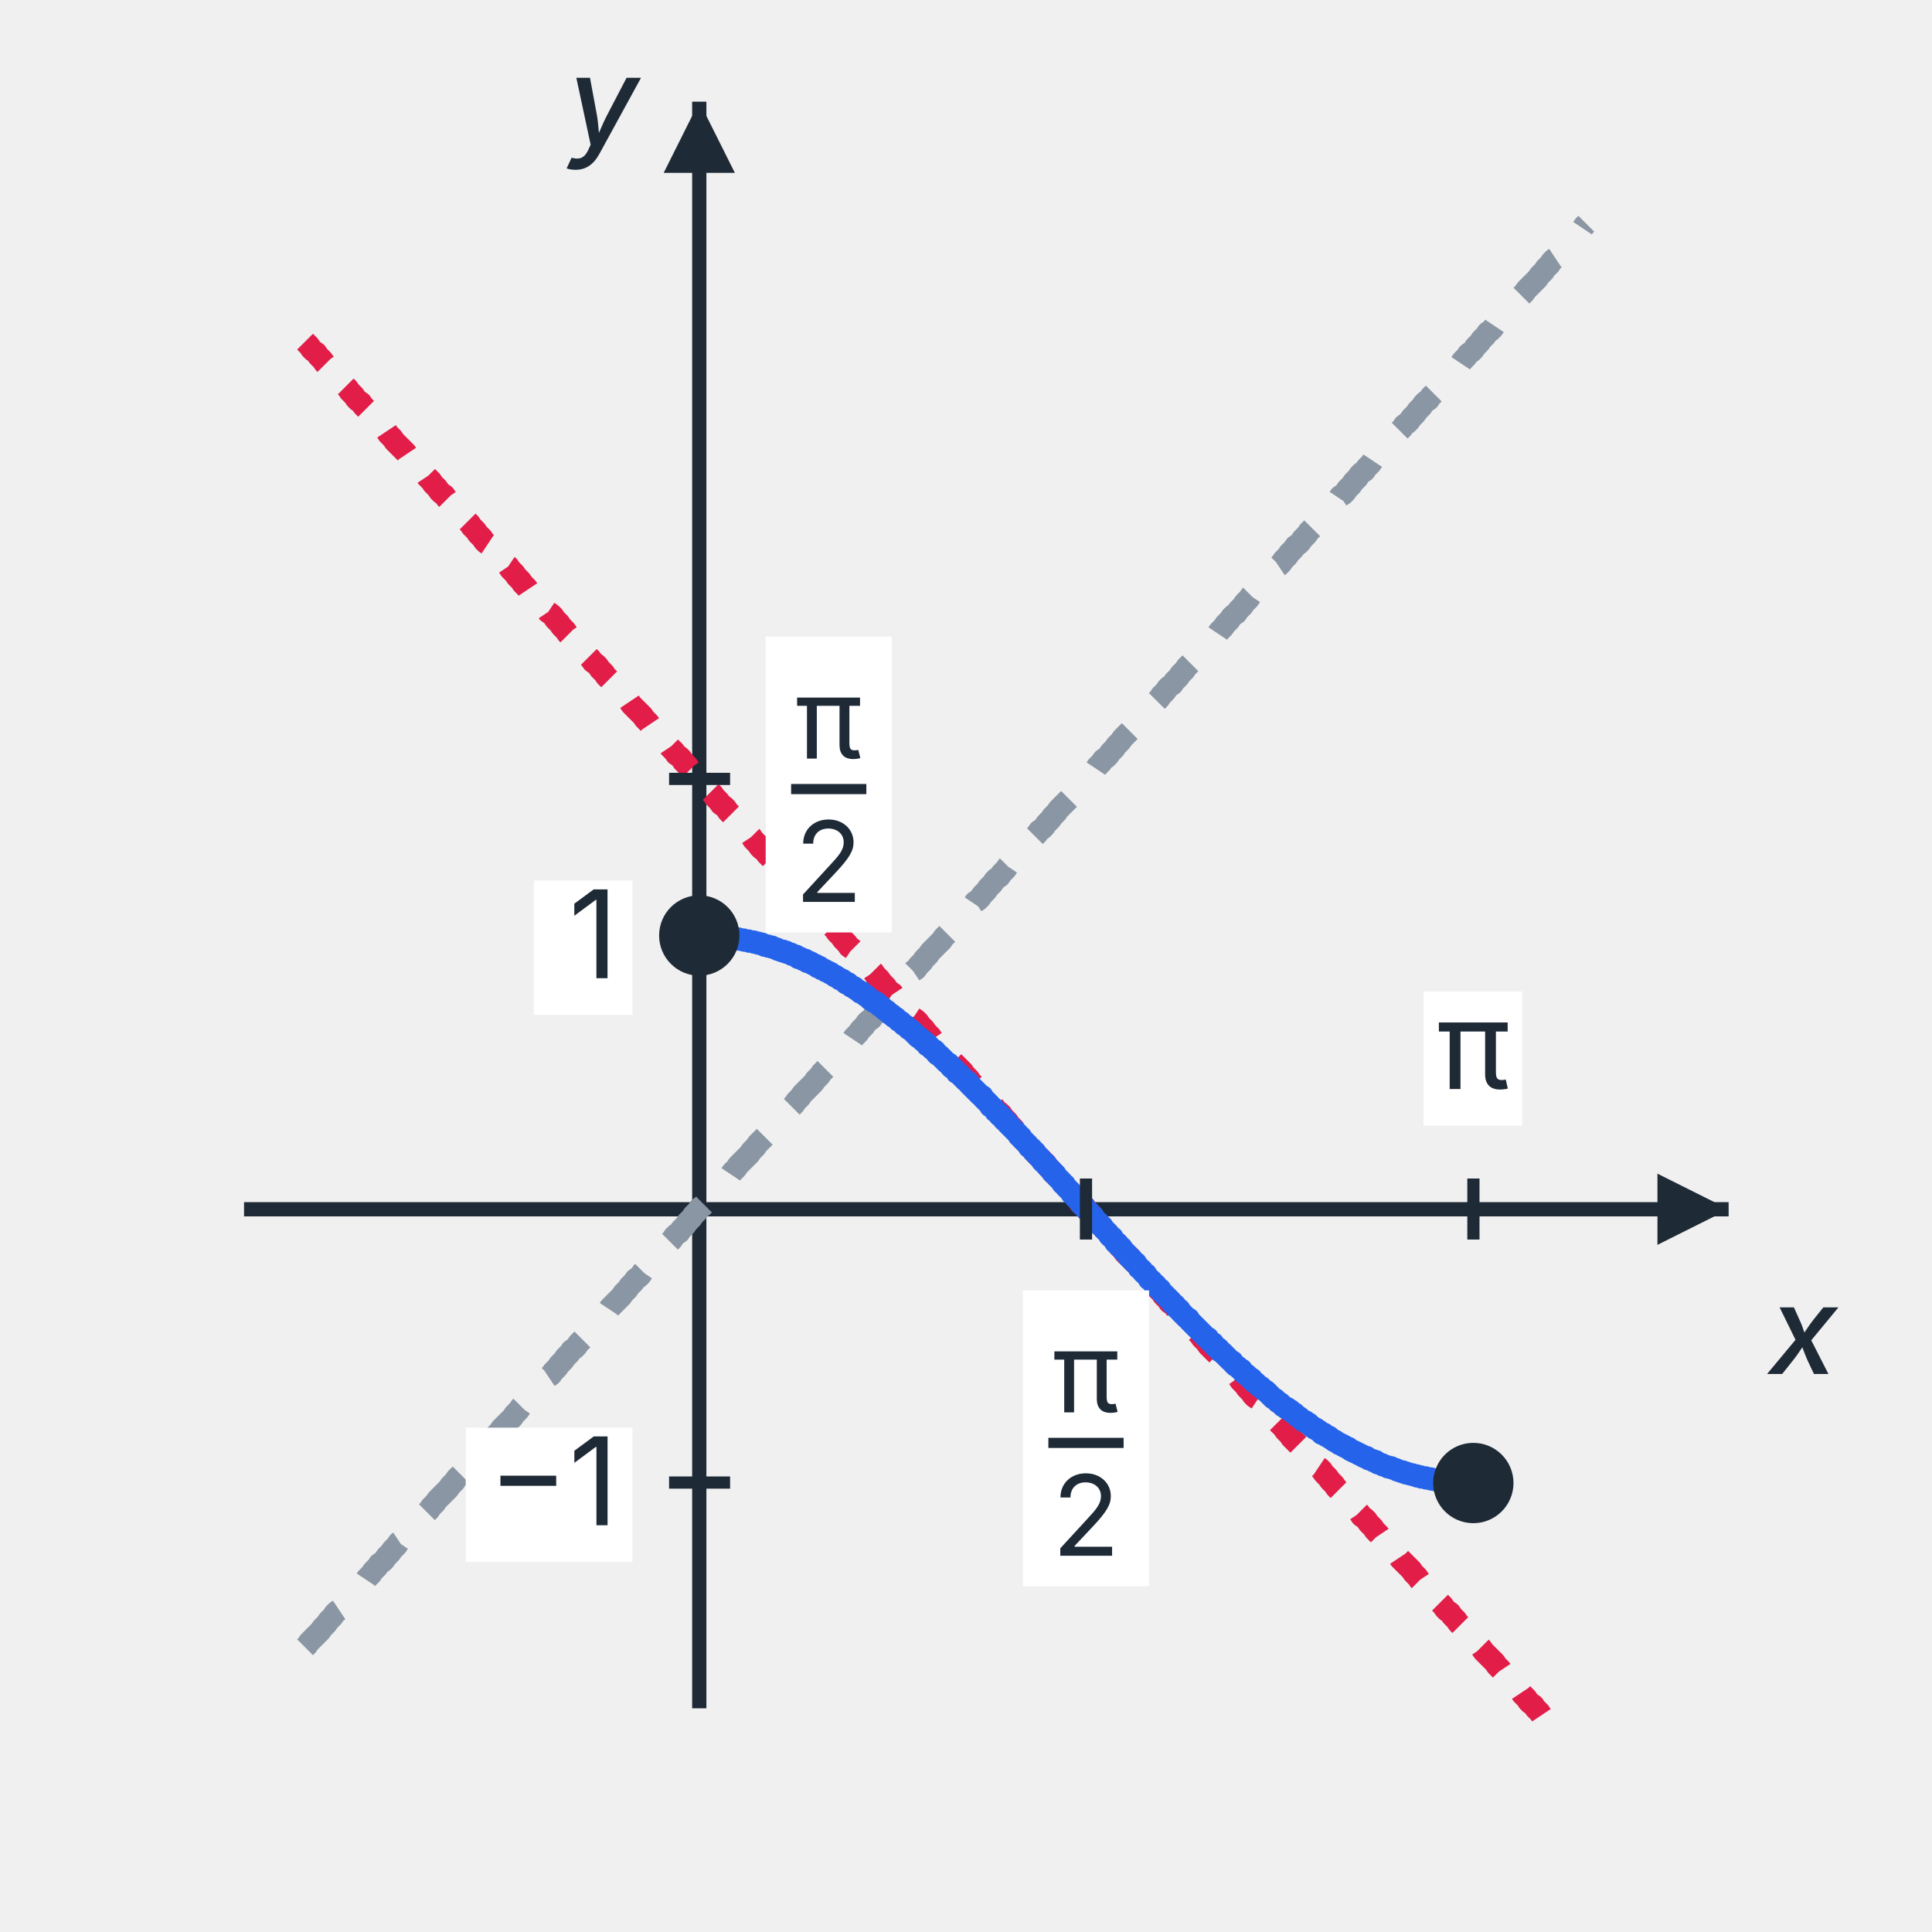
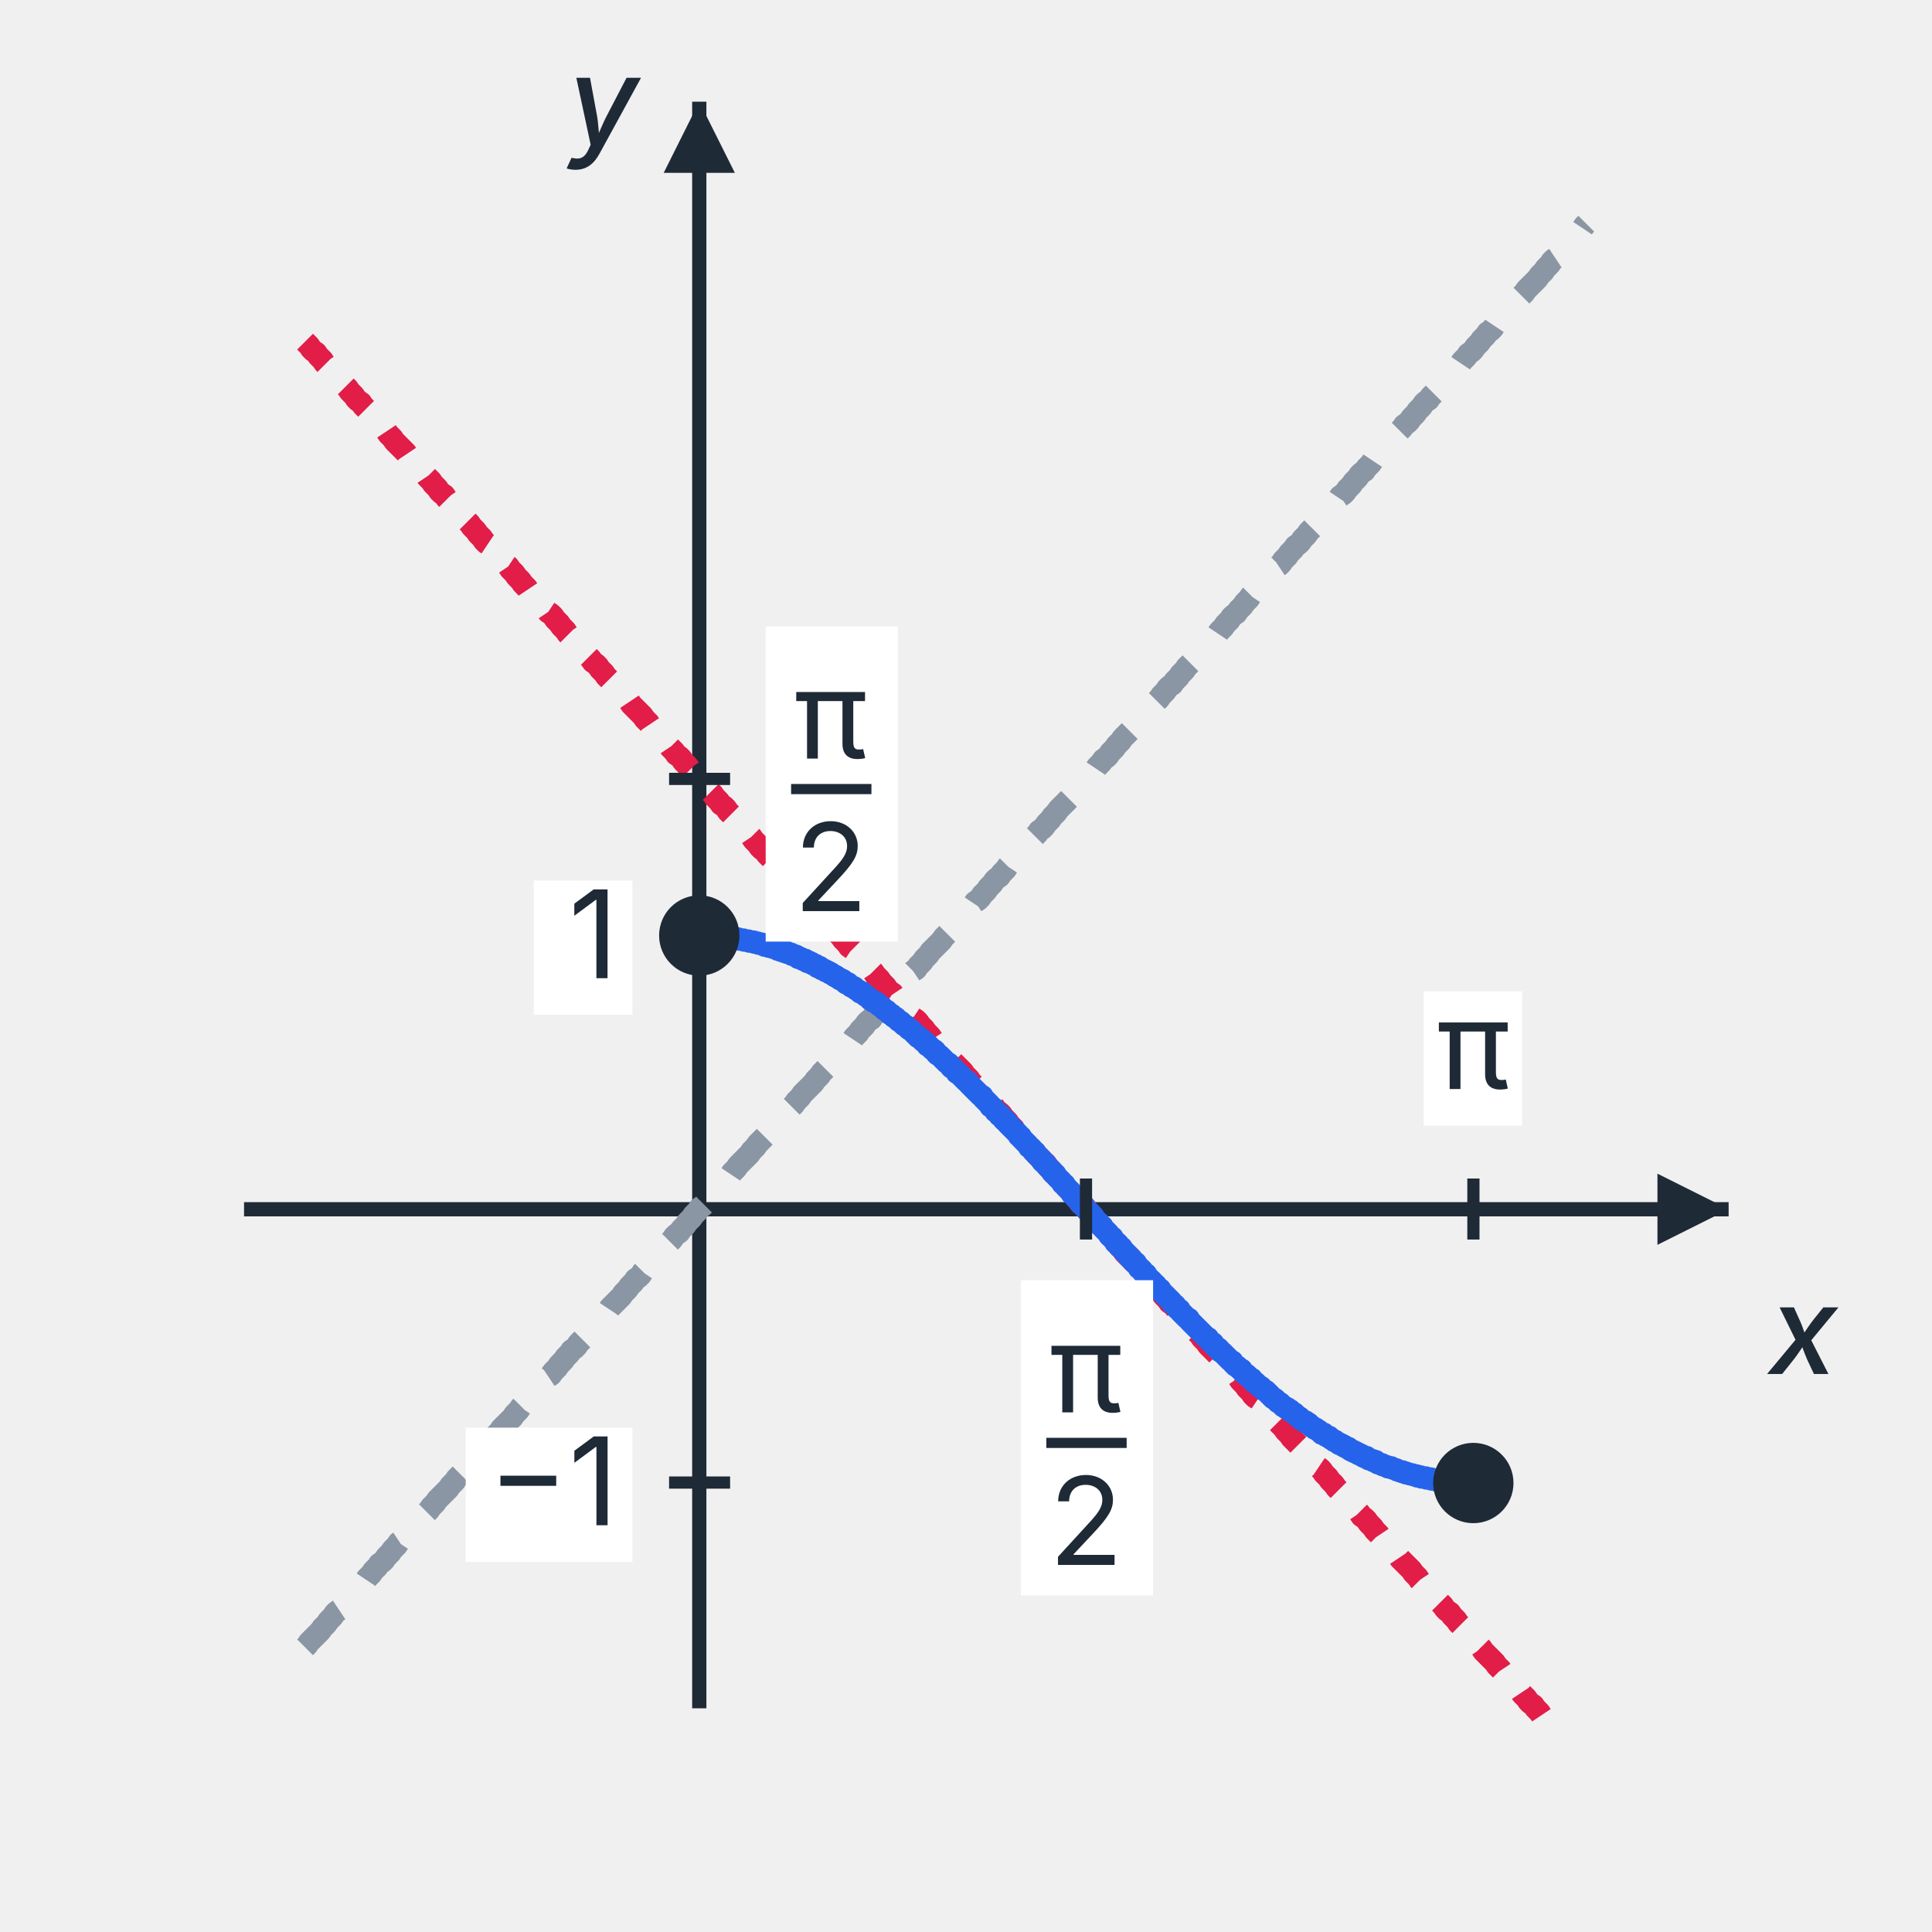
<svg xmlns="http://www.w3.org/2000/svg" viewBox="0 0 190 190" width="190" height="190" font-family="Inter, Arial, sans-serif">
  <line x1="24.0" y1="118.923" x2="170.0" y2="118.923" stroke="#1f2a37" stroke-width="1.4" />
  <path d="M170.0,118.923 l-7,-3.5 v7 z" fill="#1f2a37" />
  <line x1="68.769" y1="168.0" x2="68.769" y2="10.0" stroke="#1f2a37" stroke-width="1.4" />
  <path d="M68.769,10.0 l-3.5,7 h7 z" fill="#1f2a37" />
  <text x="174.0" y="135.123" text-anchor="start" font-size="12" fill="#1f2a37" font-weight="500" font-style="italic">x</text>
  <text x="62.769" y="14.2" text-anchor="end" font-size="12" fill="#1f2a37" font-weight="500" font-style="italic">y</text>
  <polyline points="30.0,162.0 30.2,161.8 30.4,161.5 30.6,161.3 30.8,161.1 31.1,160.8 31.3,160.6 31.5,160.4 31.7,160.1 31.9,159.9 32.1,159.7 32.3,159.4 32.5,159.2 32.7,159.0 32.9,158.7 33.1,158.5 33.4,158.3 33.6,158.0 33.8,157.8 34.0,157.6 34.2,157.3 34.4,157.1 34.6,156.9 34.8,156.6 35.0,156.4 35.2,156.2 35.5,155.9 35.7,155.7 35.9,155.5 36.1,155.2 36.3,155.0 36.5,154.8 36.7,154.5 36.9,154.3 37.1,154.1 37.3,153.8 37.6,153.6 37.8,153.4 38.0,153.1 38.2,152.9 38.4,152.7 38.6,152.4 38.8,152.2 39.0,152.0 39.2,151.7 39.5,151.5 39.7,151.3 39.9,151.0 40.1,150.8 40.3,150.6 40.5,150.3 40.7,150.1 40.9,149.9 41.1,149.6 41.3,149.4 41.5,149.2 41.8,148.9 42.0,148.7 42.2,148.5 42.4,148.2 42.6,148.0 42.8,147.8 43.0,147.5 43.2,147.3 43.4,147.1 43.7,146.8 43.9,146.6 44.1,146.4 44.3,146.1 44.5,145.9 44.7,145.7 44.9,145.4 45.1,145.2 45.3,145.0 45.5,144.7 45.8,144.5 46.0,144.3 46.2,144.0 46.4,143.8 46.6,143.6 46.8,143.3 47.0,143.1 47.2,142.9 47.4,142.6 47.6,142.4 47.8,142.2 48.1,141.9 48.3,141.7 48.5,141.5 48.7,141.2 48.9,141.0 49.1,140.8 49.3,140.5 49.5,140.3 49.7,140.1 50.0,139.8 50.2,139.6 50.4,139.4 50.6,139.1 50.8,138.9 51.0,138.7 51.2,138.4 51.4,138.2 51.6,138.0 51.8,137.7 52.0,137.5 52.3,137.3 52.5,137.0 52.7,136.8 52.9,136.6 53.1,136.3 53.3,136.1 53.5,135.9 53.7,135.6 53.9,135.4 54.2,135.2 54.4,134.9 54.6,134.7 54.8,134.5 55.0,134.2 55.2,134.0 55.4,133.8 55.6,133.5 55.8,133.3 56.0,133.1 56.2,132.8 56.5,132.6 56.7,132.4 56.9,132.1 57.1,131.9 57.3,131.7 57.5,131.4 57.7,131.2 57.9,131.0 58.1,130.7 58.3,130.5 58.6,130.3 58.8,130.0 59.0,129.8 59.2,129.6 59.4,129.3 59.6,129.1 59.8,128.9 60.0,128.6 60.2,128.4 60.4,128.2 60.7,127.9 60.9,127.7 61.1,127.5 61.3,127.2 61.5,127.0 61.7,126.8 61.9,126.5 62.1,126.3 62.3,126.1 62.5,125.8 62.8,125.6 63.0,125.4 63.2,125.1 63.4,124.9 63.6,124.7 63.8,124.4 64.0,124.2 64.2,124.0 64.4,123.7 64.7,123.5 64.9,123.3 65.1,123.0 65.3,122.8 65.5,122.6 65.7,122.3 65.9,122.1 66.1,121.9 66.3,121.6 66.5,121.4 66.8,121.2 67.0,120.9 67.2,120.7 67.4,120.5 67.6,120.2 67.8,120.0 68.0,119.8 68.2,119.5 68.4,119.3 68.6,119.1 68.8,118.8 69.1,118.6 69.3,118.4 69.5,118.1 69.7,117.9 69.9,117.7 70.1,117.4 70.3,117.2 70.5,117.0 70.7,116.7 70.9,116.5 71.2,116.3 71.4,116.0 71.6,115.8 71.8,115.6 72.0,115.3 72.2,115.1 72.4,114.9 72.6,114.6 72.8,114.4 73.0,114.2 73.3,113.9 73.5,113.7 73.7,113.5 73.9,113.2 74.1,113.0 74.3,112.8 74.5,112.5 74.7,112.3 74.9,112.1 75.2,111.8 75.4,111.6 75.6,111.4 75.8,111.1 76.0,110.9 76.2,110.7 76.4,110.4 76.6,110.2 76.8,110.0 77.0,109.7 77.2,109.5 77.5,109.3 77.7,109.0 77.9,108.8 78.1,108.6 78.3,108.3 78.5,108.1 78.7,107.9 78.9,107.6 79.1,107.4 79.3,107.2 79.6,106.9 79.8,106.7 80.0,106.5 80.2,106.2 80.4,106.0 80.6,105.8 80.8,105.5 81.0,105.3 81.2,105.1 81.5,104.8 81.7,104.6 81.9,104.4 82.1,104.1 82.3,103.9 82.5,103.7 82.7,103.4 82.9,103.2 83.1,103.0 83.3,102.7 83.5,102.5 83.8,102.3 84.0,102.0 84.2,101.8 84.4,101.6 84.6,101.3 84.8,101.1 85.0,100.9 85.2,100.6 85.4,100.4 85.7,100.2 85.9,99.9 86.1,99.7 86.3,99.5 86.5,99.2 86.7,99.0 86.9,98.8 87.1,98.5 87.3,98.3 87.5,98.1 87.8,97.8 88.0,97.6 88.2,97.4 88.4,97.1 88.6,96.9 88.8,96.7 89.0,96.4 89.2,96.2 89.4,96.0 89.6,95.7 89.8,95.5 90.1,95.3 90.3,95.0 90.5,94.8 90.7,94.6 90.9,94.3 91.1,94.1 91.3,93.9 91.5,93.6 91.7,93.4 91.9,93.2 92.2,92.9 92.4,92.7 92.6,92.5 92.8,92.2 93.0,92.0 93.2,91.8 93.4,91.5 93.6,91.3 93.8,91.1 94.0,90.8 94.3,90.6 94.5,90.4 94.7,90.1 94.9,89.9 95.1,89.7 95.3,89.4 95.5,89.2 95.7,89.0 95.9,88.7 96.2,88.5 96.4,88.3 96.6,88.0 96.8,87.8 97.0,87.6 97.2,87.3 97.4,87.1 97.6,86.9 97.8,86.6 98.0,86.4 98.3,86.2 98.5,85.9 98.7,85.7 98.9,85.5 99.1,85.2 99.3,85.0 99.5,84.8 99.7,84.5 99.9,84.3 100.1,84.1 100.4,83.8 100.6,83.6 100.8,83.4 101.0,83.1 101.2,82.9 101.4,82.7 101.6,82.4 101.8,82.2 102.0,82.0 102.2,81.7 102.5,81.5 102.7,81.3 102.9,81.0 103.1,80.8 103.3,80.6 103.5,80.3 103.7,80.1 103.9,79.9 104.1,79.6 104.3,79.4 104.5,79.2 104.8,78.9 105.0,78.7 105.2,78.5 105.4,78.2 105.6,78.0 105.8,77.8 106.0,77.5 106.2,77.3 106.4,77.1 106.7,76.8 106.9,76.6 107.1,76.4 107.3,76.1 107.5,75.9 107.7,75.7 107.9,75.4 108.1,75.2 108.3,75.0 108.5,74.7 108.8,74.5 109.0,74.3 109.2,74.0 109.4,73.8 109.6,73.6 109.8,73.3 110.0,73.1 110.2,72.9 110.4,72.6 110.6,72.4 110.8,72.2 111.1,71.9 111.3,71.7 111.5,71.5 111.7,71.2 111.9,71.0 112.1,70.8 112.3,70.5 112.5,70.3 112.7,70.1 113.0,69.8 113.2,69.6 113.4,69.4 113.6,69.1 113.8,68.9 114.0,68.7 114.2,68.4 114.4,68.2 114.6,68.0 114.8,67.7 115.0,67.5 115.3,67.3 115.5,67.0 115.7,66.8 115.9,66.6 116.1,66.3 116.3,66.1 116.5,65.9 116.7,65.6 116.9,65.4 117.1,65.2 117.4,64.9 117.6,64.7 117.8,64.5 118.0,64.2 118.2,64.0 118.4,63.8 118.6,63.5 118.8,63.3 119.0,63.1 119.2,62.8 119.5,62.6 119.7,62.4 119.9,62.1 120.1,61.9 120.3,61.7 120.5,61.4 120.7,61.2 120.9,61.0 121.1,60.7 121.3,60.5 121.6,60.3 121.8,60.0 122.0,59.8 122.2,59.6 122.4,59.3 122.6,59.1 122.8,58.9 123.0,58.6 123.2,58.4 123.4,58.2 123.7,57.9 123.9,57.7 124.1,57.5 124.3,57.2 124.5,57.0 124.7,56.8 124.9,56.5 125.1,56.3 125.3,56.1 125.5,55.8 125.8,55.6 126.0,55.4 126.2,55.1 126.4,54.9 126.6,54.7 126.8,54.4 127.0,54.2 127.2,54.0 127.4,53.7 127.7,53.5 127.9,53.3 128.1,53.0 128.3,52.8 128.5,52.6 128.7,52.3 128.9,52.1 129.1,51.9 129.3,51.6 129.5,51.4 129.8,51.2 130.0,50.9 130.2,50.7 130.4,50.5 130.6,50.2 130.8,50.0 131.0,49.8 131.2,49.5 131.4,49.3 131.6,49.1 131.8,48.8 132.1,48.6 132.3,48.4 132.5,48.1 132.7,47.9 132.9,47.7 133.1,47.4 133.3,47.2 133.5,47.0 133.7,46.7 133.9,46.5 134.2,46.3 134.4,46.0 134.6,45.8 134.8,45.6 135.0,45.3 135.2,45.1 135.4,44.9 135.6,44.6 135.8,44.4 136.1,44.2 136.3,43.9 136.5,43.7 136.7,43.5 136.9,43.2 137.1,43.0 137.3,42.8 137.5,42.5 137.7,42.3 137.9,42.1 138.1,41.8 138.4,41.6 138.6,41.4 138.8,41.1 139.0,40.9 139.2,40.7 139.4,40.4 139.6,40.2 139.8,40.0 140.0,39.7 140.2,39.5 140.5,39.3 140.7,39.0 140.9,38.8 141.1,38.6 141.3,38.3 141.5,38.1 141.7,37.9 141.9,37.6 142.1,37.4 142.3,37.2 142.6,36.9 142.8,36.7 143.0,36.5 143.2,36.2 143.4,36.0 143.6,35.8 143.8,35.5 144.0,35.3 144.2,35.1 144.4,34.8 144.7,34.6 144.9,34.4 145.1,34.1 145.3,33.9 145.5,33.7 145.7,33.4 145.9,33.2 146.1,33.0 146.3,32.7 146.6,32.5 146.8,32.3 147.0,32.0 147.2,31.8 147.4,31.6 147.6,31.3 147.8,31.1 148.0,30.9 148.2,30.6 148.4,30.4 148.6,30.2 148.9,29.9 149.1,29.7 149.3,29.5 149.5,29.2 149.7,29.0 149.9,28.8 150.1,28.5 150.3,28.3 150.5,28.1 150.8,27.8 151.0,27.6 151.2,27.4 151.4,27.1 151.6,26.9 151.8,26.7 152.0,26.4 152.2,26.2 152.4,26.0 152.6,25.7 152.8,25.5 153.1,25.3 153.3,25.0 153.5,24.8 153.7,24.6 153.9,24.3 154.1,24.1 154.3,23.9 154.5,23.6 154.7,23.4 154.9,23.2 155.2,22.9 155.4,22.7 155.6,22.5 155.8,22.2 156.0,22.0" fill="none" stroke="#8a96a3" stroke-width="2.2" stroke-dasharray="5 4" stroke-linejoin="round" />
  <polyline points="30.0,33.6 30.2,33.8 30.4,34.0 30.6,34.3 30.8,34.5 31.1,34.7 31.3,35.0 31.5,35.2 31.7,35.4 31.9,35.7 32.1,35.9 32.3,36.1 32.5,36.4 32.7,36.6 32.9,36.8 33.1,37.1 33.4,37.3 33.6,37.5 33.8,37.8 34.0,38.0 34.2,38.2 34.4,38.5 34.6,38.7 34.8,38.9 35.0,39.2 35.2,39.4 35.5,39.6 35.7,39.9 35.9,40.1 36.1,40.3 36.3,40.6 36.5,40.8 36.7,41.0 36.9,41.3 37.1,41.5 37.3,41.7 37.6,42.0 37.8,42.2 38.0,42.4 38.2,42.7 38.4,42.9 38.6,43.1 38.8,43.4 39.0,43.6 39.2,43.8 39.5,44.1 39.7,44.3 39.9,44.5 40.1,44.8 40.3,45.0 40.5,45.2 40.7,45.5 40.9,45.7 41.1,45.9 41.3,46.2 41.5,46.4 41.8,46.6 42.0,46.9 42.2,47.1 42.4,47.3 42.6,47.6 42.8,47.8 43.0,48.0 43.2,48.3 43.4,48.5 43.7,48.7 43.9,49.0 44.1,49.2 44.3,49.4 44.5,49.7 44.7,49.9 44.9,50.1 45.1,50.4 45.3,50.6 45.5,50.8 45.8,51.1 46.0,51.3 46.2,51.5 46.4,51.8 46.6,52.0 46.8,52.2 47.0,52.5 47.2,52.7 47.4,52.9 47.6,53.2 47.8,53.4 48.1,53.6 48.3,53.9 48.5,54.1 48.7,54.3 48.9,54.6 49.1,54.8 49.3,55.0 49.5,55.3 49.7,55.5 50.0,55.7 50.2,56.0 50.4,56.2 50.6,56.4 50.8,56.7 51.0,56.9 51.2,57.1 51.4,57.4 51.6,57.6 51.8,57.8 52.0,58.1 52.3,58.3 52.5,58.5 52.7,58.8 52.9,59.0 53.1,59.2 53.3,59.5 53.5,59.7 53.7,59.9 53.9,60.2 54.2,60.4 54.4,60.6 54.6,60.9 54.8,61.1 55.0,61.3 55.2,61.6 55.4,61.8 55.6,62.0 55.8,62.3 56.0,62.5 56.2,62.7 56.5,63.0 56.7,63.2 56.9,63.4 57.1,63.7 57.3,63.9 57.5,64.1 57.7,64.4 57.9,64.6 58.1,64.8 58.3,65.1 58.6,65.3 58.8,65.5 59.0,65.8 59.2,66.0 59.4,66.2 59.6,66.5 59.8,66.7 60.0,66.9 60.2,67.2 60.4,67.4 60.7,67.6 60.9,67.9 61.1,68.1 61.3,68.3 61.5,68.6 61.7,68.8 61.9,69.0 62.1,69.3 62.3,69.5 62.5,69.7 62.8,70.0 63.0,70.2 63.2,70.4 63.4,70.7 63.6,70.9 63.8,71.1 64.0,71.4 64.2,71.6 64.4,71.8 64.7,72.1 64.9,72.3 65.1,72.5 65.3,72.8 65.5,73.0 65.7,73.2 65.9,73.5 66.1,73.7 66.3,73.9 66.5,74.2 66.8,74.4 67.0,74.6 67.2,74.9 67.4,75.1 67.6,75.3 67.8,75.6 68.0,75.8 68.2,76.0 68.4,76.3 68.6,76.5 68.8,76.7 69.1,77.0 69.3,77.2 69.5,77.4 69.7,77.7 69.9,77.9 70.1,78.1 70.3,78.4 70.5,78.6 70.7,78.8 70.9,79.1 71.2,79.3 71.4,79.5 71.6,79.8 71.8,80.0 72.0,80.2 72.2,80.5 72.4,80.7 72.6,80.9 72.8,81.2 73.0,81.4 73.3,81.6 73.5,81.9 73.7,82.1 73.9,82.3 74.1,82.6 74.3,82.8 74.5,83.0 74.7,83.3 74.9,83.5 75.2,83.7 75.4,84.0 75.6,84.2 75.8,84.4 76.0,84.7 76.2,84.9 76.4,85.1 76.6,85.4 76.8,85.6 77.0,85.8 77.2,86.1 77.5,86.3 77.7,86.5 77.9,86.8 78.1,87.0 78.3,87.2 78.5,87.5 78.7,87.7 78.9,87.9 79.1,88.2 79.3,88.4 79.6,88.6 79.8,88.9 80.0,89.1 80.2,89.3 80.4,89.6 80.6,89.8 80.8,90.0 81.0,90.3 81.2,90.5 81.5,90.7 81.7,91.0 81.9,91.2 82.1,91.4 82.3,91.7 82.5,91.9 82.7,92.1 82.9,92.4 83.1,92.6 83.3,92.8 83.5,93.1 83.8,93.3 84.0,93.5 84.2,93.8 84.4,94.0 84.6,94.2 84.8,94.5 85.0,94.7 85.2,94.9 85.4,95.2 85.7,95.4 85.9,95.6 86.1,95.9 86.3,96.1 86.5,96.3 86.7,96.6 86.9,96.8 87.1,97.0 87.3,97.3 87.5,97.5 87.8,97.7 88.0,98.0 88.2,98.2 88.4,98.4 88.6,98.7 88.8,98.9 89.0,99.1 89.2,99.4 89.4,99.6 89.6,99.8 89.8,100.1 90.1,100.3 90.3,100.5 90.5,100.8 90.7,101.0 90.9,101.2 91.1,101.5 91.3,101.7 91.5,101.9 91.7,102.2 91.9,102.4 92.2,102.6 92.4,102.9 92.6,103.1 92.8,103.3 93.0,103.6 93.2,103.8 93.4,104.0 93.6,104.3 93.8,104.5 94.0,104.7 94.3,105.0 94.5,105.2 94.7,105.4 94.9,105.7 95.1,105.9 95.3,106.1 95.5,106.4 95.7,106.6 95.9,106.8 96.2,107.1 96.4,107.3 96.6,107.5 96.8,107.8 97.0,108.0 97.2,108.2 97.4,108.5 97.6,108.7 97.8,108.9 98.0,109.2 98.3,109.4 98.5,109.6 98.7,109.9 98.9,110.1 99.1,110.3 99.3,110.6 99.5,110.8 99.7,111.0 99.9,111.3 100.1,111.5 100.4,111.7 100.6,112.0 100.8,112.2 101.0,112.4 101.2,112.7 101.4,112.9 101.6,113.1 101.8,113.4 102.0,113.6 102.2,113.8 102.5,114.1 102.7,114.3 102.9,114.5 103.1,114.8 103.3,115.0 103.5,115.2 103.7,115.5 103.9,115.7 104.1,115.9 104.3,116.2 104.5,116.4 104.8,116.6 105.0,116.9 105.2,117.1 105.4,117.3 105.6,117.6 105.8,117.8 106.0,118.0 106.2,118.3 106.4,118.5 106.7,118.7 106.9,119.0 107.1,119.2 107.3,119.4 107.5,119.7 107.7,119.9 107.9,120.1 108.1,120.4 108.3,120.6 108.5,120.8 108.8,121.1 109.0,121.3 109.2,121.5 109.4,121.8 109.6,122.0 109.8,122.2 110.0,122.5 110.2,122.7 110.4,122.9 110.6,123.2 110.8,123.4 111.1,123.6 111.3,123.9 111.5,124.1 111.7,124.3 111.9,124.6 112.1,124.8 112.3,125.0 112.5,125.3 112.7,125.5 113.0,125.7 113.2,126.0 113.4,126.2 113.6,126.4 113.8,126.7 114.0,126.9 114.2,127.1 114.4,127.4 114.6,127.6 114.8,127.8 115.0,128.1 115.3,128.3 115.5,128.5 115.7,128.8 115.9,129.0 116.1,129.2 116.3,129.5 116.5,129.7 116.7,129.9 116.9,130.2 117.1,130.4 117.4,130.6 117.6,130.9 117.8,131.1 118.0,131.3 118.2,131.6 118.4,131.8 118.6,132.0 118.8,132.3 119.0,132.5 119.2,132.7 119.5,133.0 119.7,133.2 119.9,133.4 120.1,133.7 120.3,133.9 120.5,134.1 120.7,134.4 120.9,134.6 121.1,134.8 121.3,135.1 121.6,135.3 121.8,135.5 122.0,135.8 122.2,136.0 122.4,136.2 122.6,136.5 122.8,136.7 123.0,136.9 123.2,137.2 123.4,137.4 123.7,137.6 123.9,137.9 124.1,138.1 124.3,138.3 124.5,138.6 124.7,138.8 124.9,139.0 125.1,139.3 125.3,139.5 125.5,139.7 125.8,140.0 126.0,140.2 126.2,140.4 126.4,140.7 126.6,140.9 126.8,141.1 127.0,141.4 127.2,141.6 127.4,141.8 127.7,142.1 127.9,142.3 128.1,142.5 128.3,142.8 128.5,143.0 128.7,143.2 128.9,143.5 129.1,143.7 129.3,143.9 129.5,144.2 129.8,144.4 130.0,144.6 130.2,144.9 130.4,145.1 130.6,145.3 130.8,145.6 131.0,145.8 131.2,146.0 131.4,146.3 131.6,146.5 131.8,146.7 132.1,147.0 132.3,147.2 132.5,147.4 132.7,147.7 132.9,147.9 133.1,148.1 133.3,148.4 133.5,148.6 133.7,148.8 133.9,149.1 134.2,149.3 134.4,149.5 134.6,149.8 134.8,150.0 135.0,150.2 135.2,150.5 135.4,150.7 135.6,150.9 135.8,151.2 136.1,151.4 136.3,151.6 136.5,151.9 136.7,152.1 136.9,152.3 137.1,152.6 137.3,152.8 137.5,153.0 137.7,153.3 137.9,153.5 138.1,153.7 138.4,154.0 138.6,154.2 138.8,154.4 139.0,154.7 139.2,154.9 139.4,155.1 139.6,155.4 139.8,155.6 140.0,155.8 140.2,156.1 140.5,156.3 140.7,156.5 140.9,156.8 141.1,157.0 141.3,157.2 141.5,157.5 141.7,157.7 141.9,157.9 142.1,158.2 142.3,158.4 142.6,158.6 142.8,158.9 143.0,159.1 143.2,159.3 143.4,159.6 143.6,159.8 143.8,160.0 144.0,160.3 144.2,160.5 144.4,160.7 144.7,161.0 144.9,161.2 145.1,161.4 145.3,161.7 145.5,161.9 145.7,162.1 145.9,162.4 146.1,162.6 146.3,162.8 146.6,163.1 146.8,163.3 147.0,163.5 147.2,163.8 147.4,164.0 147.6,164.2 147.8,164.5 148.0,164.7 148.2,164.9 148.4,165.2 148.6,165.4 148.9,165.6 149.1,165.9 149.3,166.1 149.5,166.3 149.7,166.6 149.9,166.8 150.1,167.0 150.3,167.3 150.5,167.5 150.8,167.7 151.0,168.0 151.2,168.2 151.4,168.4 151.6,168.7 151.8,168.9" fill="none" stroke="#e11d48" stroke-width="2.2" stroke-dasharray="3 3" stroke-linejoin="round" />
  <polyline points="68.8,92.0 68.9,92.0 69.0,92.0 69.1,92.0 69.3,92.0 69.4,92.0 69.5,92.0 69.7,92.0 69.8,92.0 69.9,92.0 70.0,92.0 70.2,92.0 70.3,92.1 70.4,92.1 70.5,92.1 70.7,92.1 70.8,92.1 70.9,92.1 71.1,92.1 71.2,92.1 71.3,92.1 71.4,92.2 71.6,92.2 71.7,92.2 71.8,92.2 71.9,92.2 72.1,92.2 72.2,92.3 72.3,92.3 72.4,92.3 72.6,92.3 72.7,92.4 72.8,92.4 73.0,92.4 73.1,92.4 73.2,92.5 73.3,92.5 73.5,92.5 73.6,92.5 73.7,92.6 73.8,92.6 74.0,92.6 74.1,92.6 74.2,92.7 74.4,92.7 74.5,92.7 74.6,92.8 74.7,92.8 74.9,92.8 75.0,92.9 75.1,92.9 75.2,93.0 75.4,93.0 75.5,93.0 75.6,93.1 75.7,93.1 75.9,93.1 76.0,93.2 76.1,93.2 76.3,93.3 76.4,93.3 76.5,93.4 76.6,93.4 76.8,93.5 76.9,93.5 77.0,93.5 77.1,93.6 77.3,93.6 77.4,93.7 77.5,93.7 77.7,93.8 77.8,93.8 77.9,93.9 78.0,93.9 78.2,94.0 78.3,94.0 78.4,94.1 78.5,94.2 78.7,94.2 78.8,94.3 78.9,94.3 79.0,94.4 79.2,94.4 79.3,94.5 79.4,94.6 79.6,94.6 79.7,94.7 79.8,94.7 79.9,94.8 80.1,94.9 80.2,94.9 80.3,95.0 80.4,95.1 80.6,95.1 80.7,95.2 80.8,95.3 80.9,95.3 81.1,95.4 81.2,95.5 81.3,95.5 81.5,95.6 81.6,95.7 81.7,95.7 81.8,95.8 82.0,95.9 82.1,96.0 82.2,96.0 82.3,96.1 82.5,96.2 82.6,96.3 82.7,96.3 82.9,96.4 83.0,96.5 83.1,96.6 83.2,96.7 83.4,96.7 83.5,96.8 83.6,96.9 83.7,97.0 83.9,97.1 84.0,97.1 84.1,97.2 84.2,97.3 84.4,97.4 84.5,97.5 84.6,97.6 84.8,97.6 84.9,97.7 85.0,97.8 85.1,97.9 85.3,98.0 85.4,98.1 85.5,98.2 85.6,98.3 85.8,98.4 85.9,98.5 86.0,98.5 86.2,98.6 86.3,98.7 86.4,98.8 86.5,98.9 86.7,99.0 86.8,99.1 86.9,99.2 87.0,99.3 87.2,99.4 87.3,99.5 87.4,99.6 87.5,99.7 87.7,99.8 87.8,99.9 87.9,100.0 88.1,100.1 88.2,100.2 88.3,100.3 88.4,100.4 88.6,100.5 88.7,100.6 88.8,100.7 88.9,100.8 89.1,100.9 89.2,101.0 89.3,101.1 89.4,101.2 89.6,101.3 89.7,101.4 89.8,101.5 90.0,101.7 90.1,101.8 90.2,101.9 90.3,102.0 90.5,102.1 90.6,102.2 90.7,102.3 90.8,102.4 91.0,102.5 91.1,102.6 91.2,102.8 91.4,102.9 91.5,103.0 91.6,103.1 91.7,103.2 91.9,103.3 92.0,103.4 92.1,103.6 92.2,103.7 92.4,103.8 92.5,103.9 92.6,104.0 92.7,104.1 92.9,104.3 93.0,104.4 93.1,104.5 93.3,104.6 93.4,104.7 93.5,104.9 93.6,105.0 93.8,105.1 93.9,105.2 94.0,105.3 94.1,105.5 94.3,105.6 94.4,105.7 94.5,105.8 94.7,106.0 94.8,106.1 94.9,106.2 95.0,106.3 95.2,106.4 95.3,106.6 95.4,106.7 95.5,106.8 95.7,107.0 95.8,107.1 95.9,107.2 96.0,107.3 96.2,107.5 96.3,107.6 96.4,107.7 96.6,107.8 96.7,108.0 96.8,108.1 96.9,108.2 97.1,108.4 97.2,108.5 97.3,108.6 97.4,108.8 97.6,108.9 97.7,109.0 97.8,109.1 97.9,109.3 98.1,109.4 98.2,109.5 98.3,109.7 98.5,109.8 98.6,109.9 98.7,110.1 98.8,110.2 99.0,110.3 99.1,110.5 99.2,110.6 99.3,110.7 99.5,110.9 99.6,111.0 99.7,111.1 99.9,111.3 100.0,111.4 100.1,111.5 100.2,111.7 100.4,111.8 100.5,112.0 100.6,112.1 100.7,112.2 100.9,112.4 101.0,112.5 101.1,112.6 101.2,112.8 101.4,112.9 101.5,113.0 101.6,113.2 101.8,113.3 101.9,113.5 102.0,113.6 102.1,113.7 102.3,113.9 102.4,114.0 102.5,114.2 102.6,114.3 102.8,114.4 102.9,114.6 103.0,114.7 103.2,114.9 103.3,115.0 103.4,115.1 103.5,115.3 103.7,115.4 103.8,115.5 103.9,115.7 104.0,115.8 104.2,116.0 104.3,116.1 104.4,116.2 104.5,116.4 104.7,116.5 104.8,116.7 104.9,116.8 105.1,117.0 105.2,117.1 105.3,117.2 105.4,117.4 105.6,117.5 105.7,117.7 105.8,117.8 105.9,117.9 106.1,118.1 106.2,118.2 106.3,118.4 106.5,118.5 106.6,118.6 106.7,118.8 106.8,118.9 107.0,119.1 107.1,119.2 107.2,119.3 107.3,119.5 107.5,119.6 107.6,119.8 107.7,119.9 107.8,120.1 108.0,120.2 108.1,120.3 108.2,120.5 108.4,120.6 108.5,120.8 108.6,120.9 108.7,121.0 108.9,121.2 109.0,121.3 109.1,121.5 109.2,121.6 109.4,121.7 109.5,121.9 109.6,122.0 109.7,122.2 109.9,122.3 110.0,122.4 110.1,122.6 110.3,122.7 110.4,122.9 110.5,123.0 110.6,123.1 110.8,123.3 110.9,123.4 111.0,123.6 111.1,123.7 111.3,123.8 111.4,124.0 111.5,124.1 111.7,124.2 111.8,124.4 111.9,124.5 112.0,124.7 112.2,124.8 112.3,124.9 112.4,125.1 112.5,125.2 112.7,125.3 112.8,125.5 112.9,125.6 113.0,125.8 113.2,125.9 113.3,126.0 113.4,126.2 113.6,126.3 113.7,126.4 113.8,126.6 113.9,126.7 114.1,126.8 114.2,127.0 114.3,127.1 114.4,127.2 114.6,127.4 114.7,127.5 114.8,127.6 115.0,127.8 115.1,127.9 115.2,128.0 115.3,128.2 115.5,128.3 115.6,128.4 115.7,128.6 115.8,128.7 116.0,128.8 116.1,129.0 116.2,129.1 116.3,129.2 116.5,129.4 116.6,129.5 116.7,129.6 116.9,129.7 117.0,129.9 117.1,130.0 117.2,130.1 117.4,130.3 117.5,130.4 117.6,130.5 117.7,130.6 117.9,130.8 118.0,130.9 118.1,131.0 118.2,131.1 118.4,131.3 118.5,131.4 118.6,131.5 118.8,131.6 118.9,131.8 119.0,131.9 119.1,132.0 119.3,132.1 119.4,132.3 119.5,132.4 119.6,132.5 119.8,132.6 119.9,132.7 120.0,132.9 120.2,133.0 120.3,133.1 120.4,133.2 120.5,133.3 120.7,133.5 120.8,133.6 120.9,133.7 121.0,133.8 121.2,133.9 121.3,134.1 121.4,134.2 121.5,134.3 121.7,134.4 121.8,134.5 121.9,134.6 122.1,134.7 122.2,134.9 122.3,135.0 122.4,135.1 122.6,135.2 122.7,135.3 122.8,135.4 122.9,135.5 123.1,135.6 123.2,135.8 123.3,135.9 123.5,136.0 123.6,136.1 123.7,136.2 123.8,136.3 124.0,136.4 124.1,136.5 124.2,136.6 124.3,136.7 124.5,136.8 124.6,136.9 124.7,137.0 124.8,137.1 125.0,137.3 125.1,137.4 125.2,137.5 125.4,137.6 125.5,137.7 125.6,137.8 125.7,137.9 125.9,138.0 126.0,138.1 126.1,138.2 126.2,138.3 126.4,138.4 126.5,138.5 126.6,138.5 126.7,138.6 126.9,138.7 127.0,138.8 127.1,138.9 127.3,139.0 127.4,139.1 127.5,139.2 127.6,139.3 127.8,139.4 127.9,139.5 128.0,139.6 128.1,139.7 128.3,139.8 128.4,139.8 128.5,139.9 128.7,140.0 128.8,140.1 128.9,140.2 129.0,140.3 129.2,140.4 129.3,140.5 129.4,140.5 129.5,140.6 129.7,140.7 129.8,140.8 129.9,140.9 130.0,141.0 130.2,141.0 130.3,141.1 130.4,141.2 130.6,141.3 130.7,141.3 130.8,141.4 130.9,141.5 131.1,141.6 131.2,141.7 131.3,141.7 131.4,141.8 131.6,141.9 131.7,142.0 131.8,142.0 132.0,142.1 132.1,142.2 132.2,142.2 132.3,142.3 132.5,142.4 132.6,142.4 132.7,142.5 132.8,142.6 133.0,142.7 133.1,142.7 133.2,142.8 133.3,142.8 133.5,142.9 133.6,143.0 133.7,143.0 133.9,143.1 134.0,143.2 134.1,143.2 134.2,143.3 134.4,143.3 134.5,143.4 134.6,143.5 134.7,143.5 134.9,143.6 135.0,143.6 135.1,143.7 135.3,143.7 135.4,143.8 135.5,143.9 135.6,143.9 135.8,144.0 135.9,144.0 136.0,144.1 136.1,144.1 136.3,144.2 136.4,144.2 136.5,144.3 136.6,144.3 136.8,144.3 136.9,144.4 137.0,144.4 137.2,144.5 137.3,144.5 137.4,144.6 137.5,144.6 137.7,144.7 137.8,144.7 137.9,144.7 138.0,144.8 138.2,144.8 138.3,144.9 138.4,144.9 138.5,144.9 138.7,145.0 138.8,145.0 138.9,145.0 139.1,145.1 139.2,145.1 139.3,145.1 139.4,145.2 139.6,145.2 139.7,145.2 139.8,145.3 139.9,145.3 140.1,145.3 140.2,145.3 140.3,145.4 140.5,145.4 140.6,145.4 140.7,145.4 140.8,145.5 141.0,145.5 141.1,145.5 141.2,145.5 141.3,145.6 141.5,145.6 141.6,145.6 141.7,145.6 141.8,145.6 142.0,145.7 142.1,145.7 142.2,145.7 142.4,145.7 142.5,145.7 142.6,145.7 142.7,145.7 142.9,145.8 143.0,145.8 143.1,145.8 143.2,145.8 143.4,145.8 143.5,145.8 143.6,145.8 143.8,145.8 143.9,145.8 144.0,145.8 144.1,145.8 144.3,145.8 144.4,145.8 144.5,145.8 144.6,145.8 144.8,145.8 144.9,145.8" fill="none" stroke="#2563eb" stroke-width="2.2" stroke-linejoin="round" />
  <line x1="106.8" y1="115.9" x2="106.8" y2="121.9" stroke="#1f2a37" stroke-width="1.2" />
  <line x1="144.9" y1="115.9" x2="144.9" y2="121.9" stroke="#1f2a37" stroke-width="1.2" />
  <line x1="65.8" y1="92.0" x2="71.8" y2="92.0" stroke="#1f2a37" stroke-width="1.2" />
  <line x1="65.8" y1="145.8" x2="71.8" y2="145.8" stroke="#1f2a37" stroke-width="1.2" />
  <line x1="65.8" y1="76.6" x2="71.8" y2="76.6" stroke="#1f2a37" stroke-width="1.2" />
-   <rect x="100.6" y="126.9" width="12.4" height="29.1" fill="#fff" />
-   <text x="106.8" y="138.9" text-anchor="middle" font-size="11.0" fill="#1f2a37">π</text>
-   <line x1="103.1" y1="141.9" x2="110.5" y2="141.9" stroke="#1f2a37" stroke-width="1" />
-   <text x="106.8" y="153.0" text-anchor="middle" font-size="11.0" fill="#1f2a37">2</text>
+   <rect x="100.4" y="125.9" width="13.0" height="31.0" fill="#fff" />
+   <text x="106.8" y="138.9" text-anchor="middle" font-size="12.0" fill="#1f2a37">π</text>
+   <line x1="102.9" y1="141.9" x2="110.8" y2="141.9" stroke="#1f2a37" stroke-width="1" />
+   <text x="106.8" y="153.9" text-anchor="middle" font-size="12.0" fill="#1f2a37">2</text>
  <rect x="140.0" y="97.5" width="9.7" height="13.2" fill="#fff" />
  <text x="144.9" y="107.1" text-anchor="middle" font-size="12" fill="#1f2a37">π</text>
  <rect x="52.5" y="86.6" width="9.7" height="13.2" fill="#fff" />
  <text x="60.8" y="96.2" text-anchor="end" font-size="12" fill="#1f2a37">1</text>
  <rect x="45.8" y="140.4" width="16.4" height="13.2" fill="#fff" />
  <text x="60.8" y="150.0" text-anchor="end" font-size="12" fill="#1f2a37">−1</text>
-   <rect x="75.3" y="62.6" width="12.4" height="29.1" fill="#fff" />
-   <text x="81.5" y="74.6" text-anchor="middle" font-size="11.0" fill="#1f2a37">π</text>
-   <line x1="77.8" y1="77.6" x2="85.2" y2="77.6" stroke="#1f2a37" stroke-width="1" />
-   <text x="81.5" y="88.7" text-anchor="middle" font-size="11.0" fill="#1f2a37">2</text>
+   <rect x="75.3" y="61.6" width="13.0" height="31.0" fill="#fff" />
+   <text x="81.7" y="74.6" text-anchor="middle" font-size="12.0" fill="#1f2a37">π</text>
+   <line x1="77.8" y1="77.6" x2="85.7" y2="77.6" stroke="#1f2a37" stroke-width="1" />
+   <text x="81.7" y="89.6" text-anchor="middle" font-size="12.0" fill="#1f2a37">2</text>
  <circle cx="68.769" cy="92.0" r="3.2" fill="#1f2a37" stroke="#1f2a37" stroke-width="1.5" />
  <circle cx="144.892" cy="145.846" r="3.2" fill="#1f2a37" stroke="#1f2a37" stroke-width="1.5" />
</svg>
